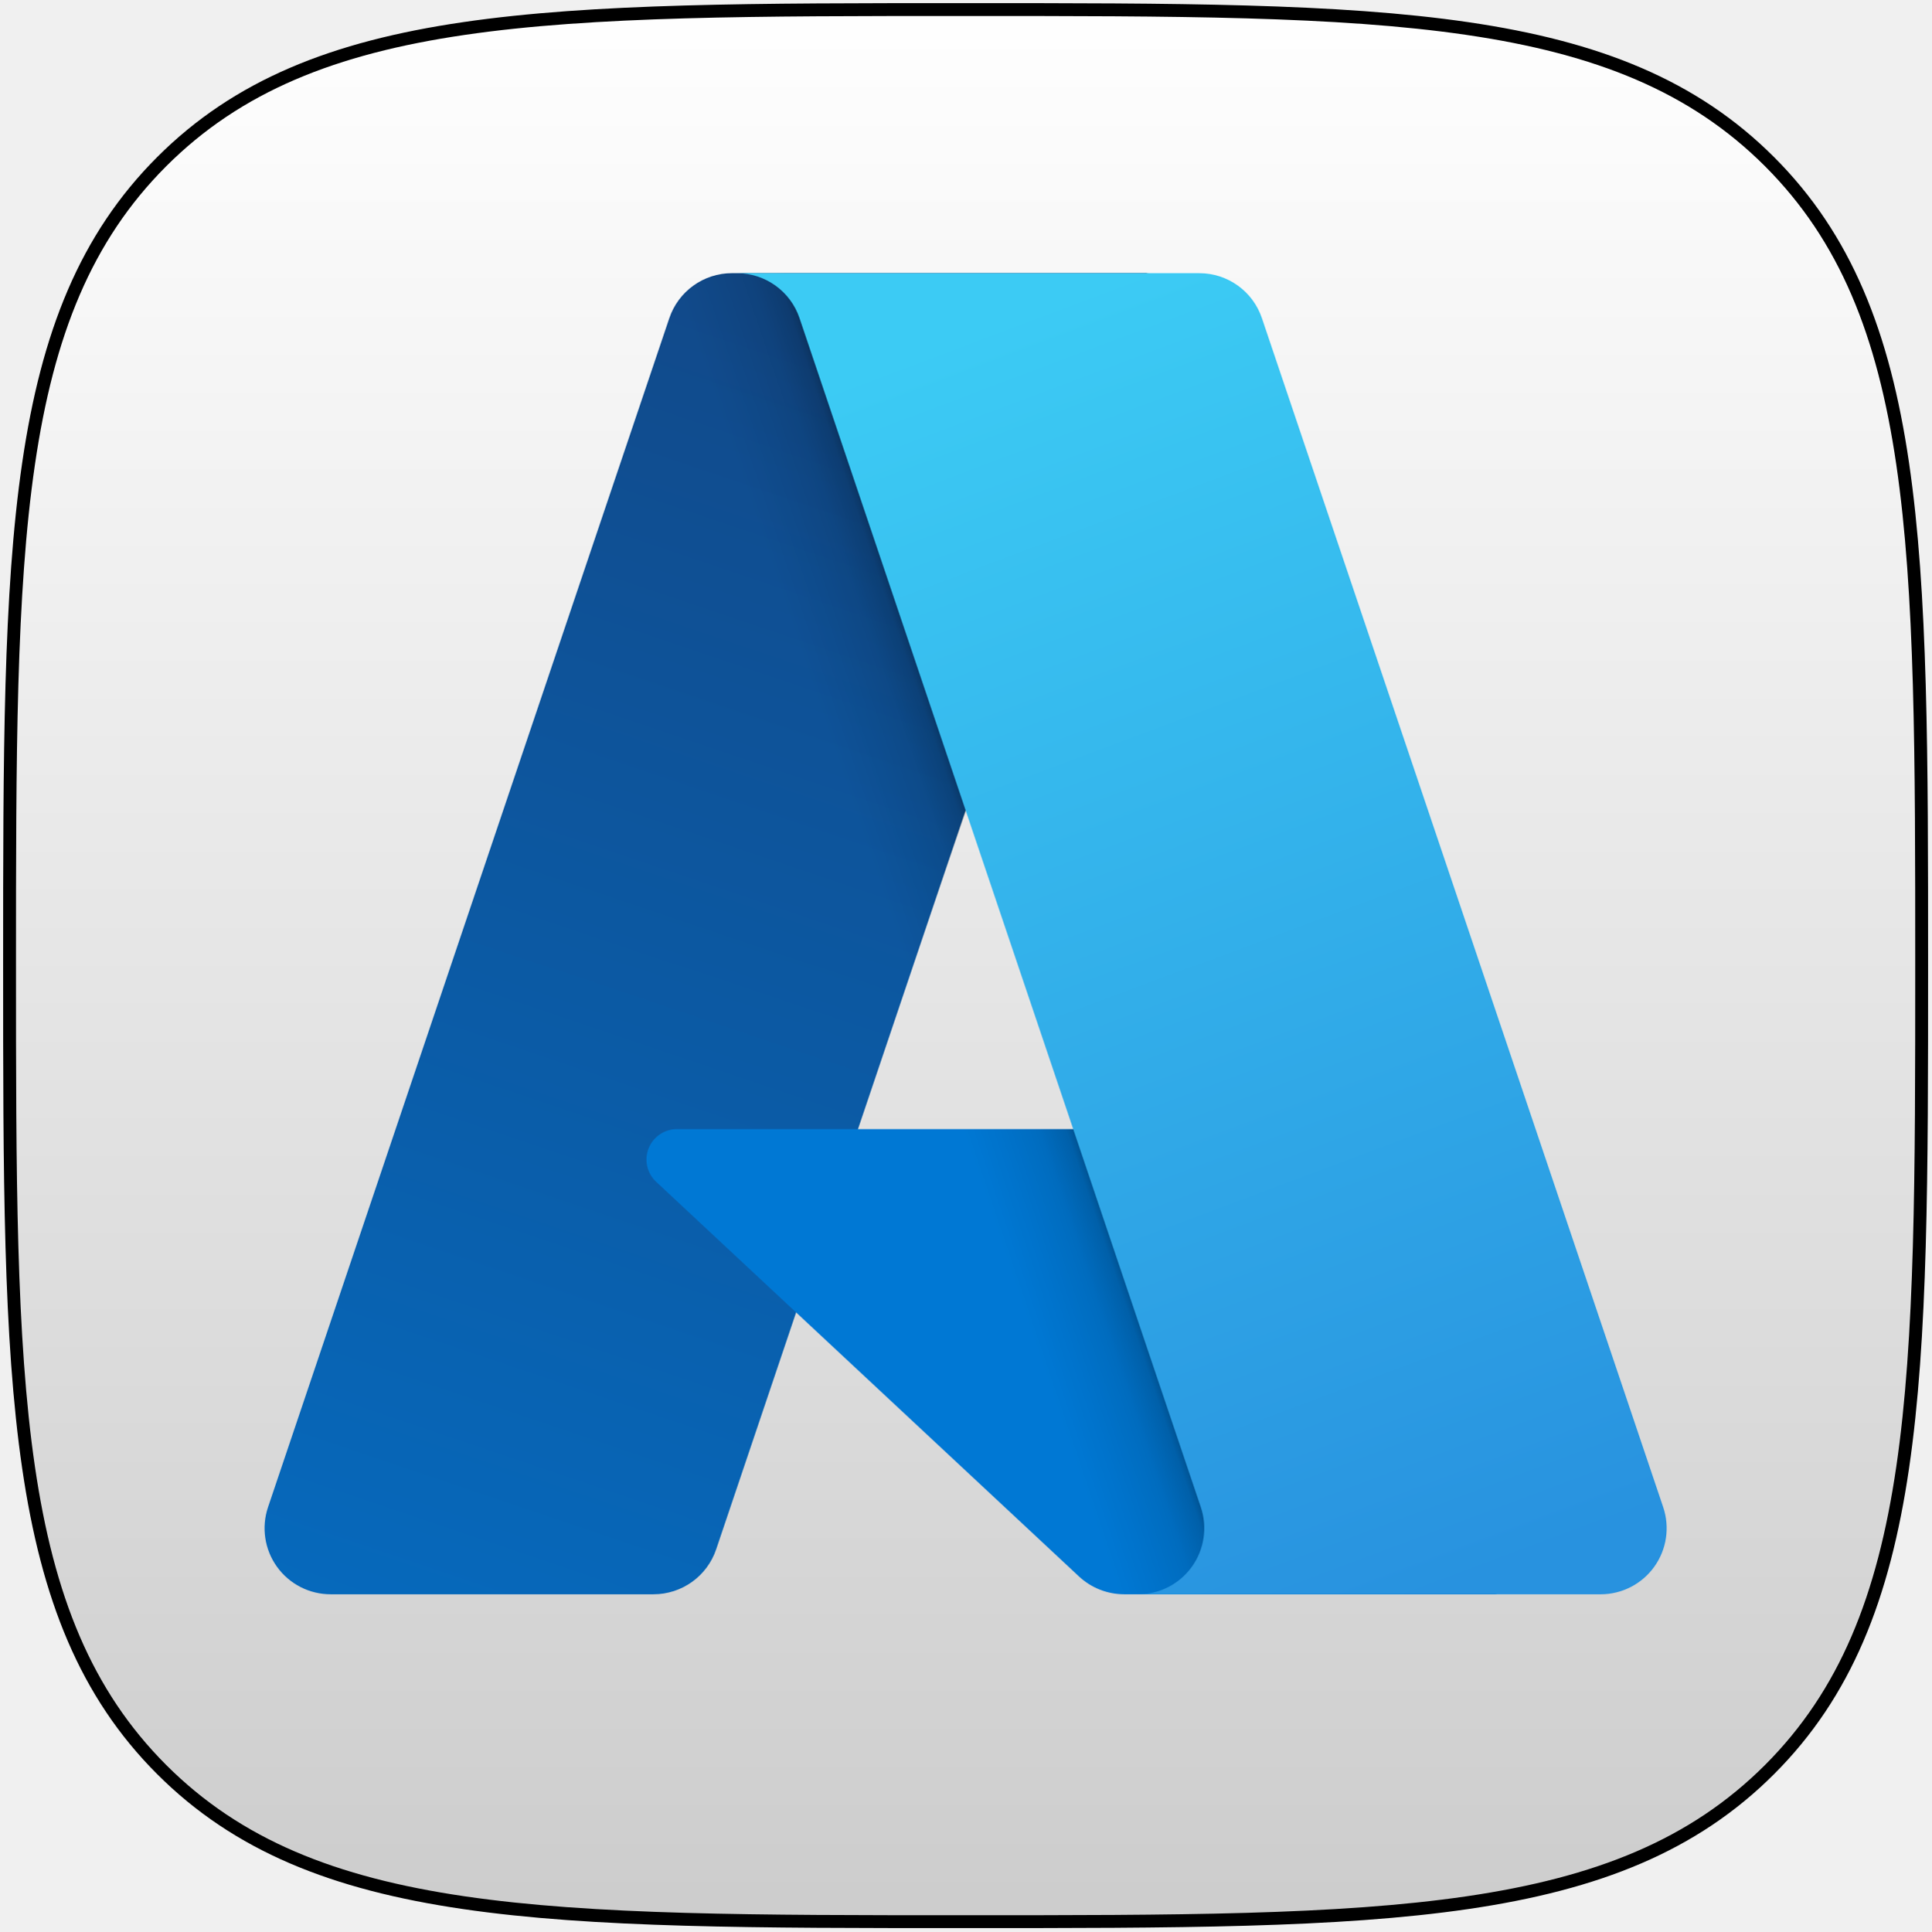
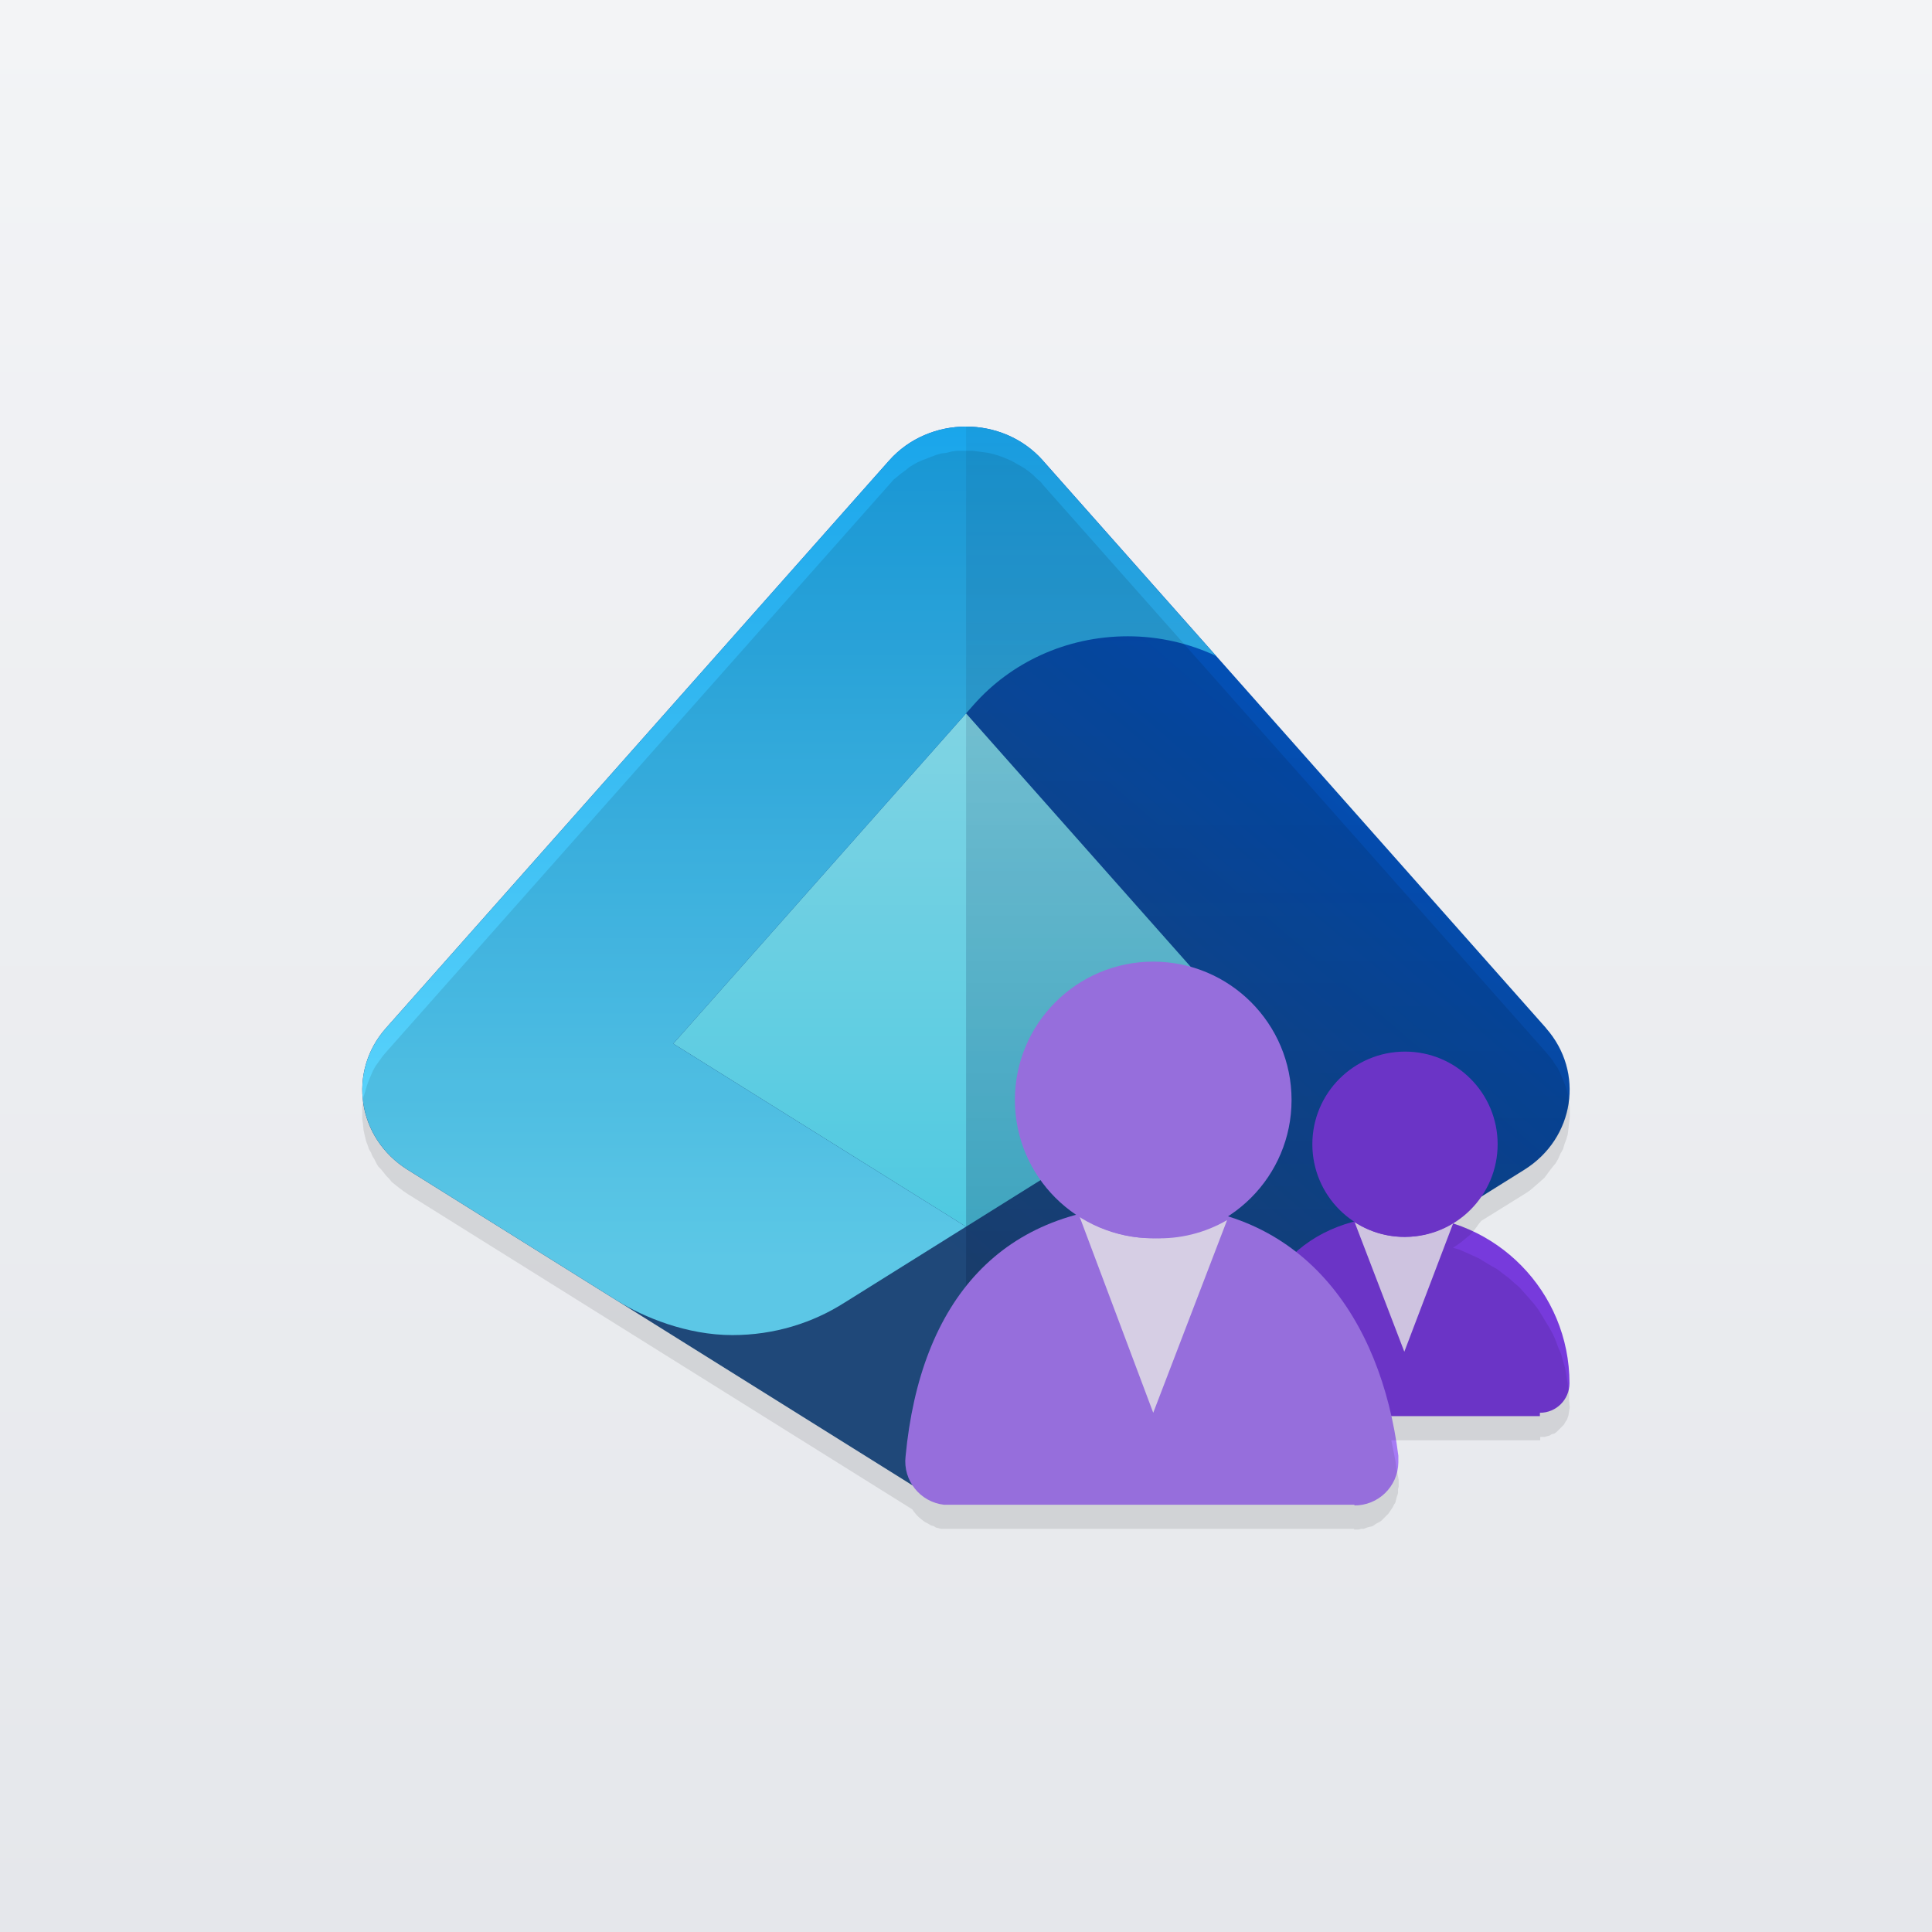
- <svg xmlns="http://www.w3.org/2000/svg" xmlns:xlink="http://www.w3.org/1999/xlink" width="606px" height="606px" viewBox="0 0 606 606" version="1.1">
+ <svg xmlns="http://www.w3.org/2000/svg" width="80" height="80" viewBox="0 0 80 80" fill="none">
+   <rect width="80" height="80" fill="url(#paint0_linear_azrb2c)" />
+   <g transform="translate(15.000 15.000) scale(2.77778)">
+     <path d="m17.647,9.926L10.147,1.466c-.599-.676-1.694-.676-2.294,0L.353,9.926c-.579.654-.428,1.641.323,2.111l7.499,4.688c.5.313,1.148.313,1.648,0l7.499-4.688c.751-.469.902-1.457.323-2.111h0Z" fill="url(#uuid-9d0070d1-e6c3-4bd4-b769-bd580face6b5)" stroke-width="0" />
+     <polygon points="4.636 10.158 4.688 10.19 9.001 12.886 9.001 12.886 13.365 10.158 13.366 10.158 13.365 10.158 9.001 5.234 4.636 10.158" fill="url(#uuid-fb07e9fb-fda1-4a99-a975-89a57f51488c)" stroke-width="0" />
+     <path d="m10.148,1.466c-.599-.676-1.694-.676-2.294,0L.354,9.926c-.579.654-.428,1.641.323,2.111,0,0,2.776,1.735,3.126,1.954.388.242,1.033.511,1.715.511.621,0,1.197-.18,1.676-.487,0,0,0,0,.002-.001l1.804-1.128-4.364-2.728,4.474-5.047c.55-.627,1.377-1.026,2.302-1.026.472,0,.917.107,1.314.292l-2.579-2.909v-.002Z" fill="url(#uuid-0c7ec16c-4a4b-408a-abd1-068f8547eaaa)" stroke-width="0" />
+     <path d="m9.001,16.96c.287,0,.574-.078.824-.234l7.499-4.688c.751-.469.902-1.457.323-2.111L10.148,1.466c-.3-.338-.723-.507-1.147-.507v16.001Z" fill="url(#uuid-7312c86b-36d7-451e-ab4d-b3e40d80aa42)" fill-opacity=".5" isolation="isolate" opacity=".5" stroke-width="0" />
+     <path d="m17.556,15.66c.243,0,.44-.197.44-.44h0c0-1.362-1.09-2.475-2.452-2.502-1.531,0-2.322.951-2.472,2.502-.024.242.149.459.39.49h4.093v-.05Z" fill="#773adc" stroke-width="0" />
+     <path d="m15.544,13.038c-.266.002-.528-.074-.751-.22l.741,1.932.731-1.922c-.216.135-.466.208-.721.21Z" fill="#fff" isolation="isolate" opacity=".8" stroke-width="0" />
+     <circle cx="15.544" cy="11.657" r="1.381" fill="#773adc" stroke-width="0" />
+     <path d="m14.784,17.041c.359.006.655-.281.661-.64,0-.007,0-.013,0-.02v-.08c-.26-2.052-1.431-3.733-3.673-3.733s-3.453,1.421-3.673,3.743c-.041.357.216.679.573.72.002,0,.005,0,.008,0h6.115l-.01.01Z" fill="#a67af4" stroke-width="0" />
+     <path d="m11.801,13.058c-.395.002-.781-.113-1.111-.33l1.101,2.932,1.101-2.872c-.33.192-.709.286-1.091.27Z" fill="#fff" isolation="isolate" opacity=".8" stroke-width="0" />
+     <circle cx="11.791" cy="10.997" r="2.062" fill="#a67af4" stroke-width="0" />
+   </g>
+   <g transform="translate(15.000 16.000) scale(2.77778)">
+     <path fill-rule="evenodd" fill="black" fill-opacity="0.1" d="M10.11 1.42 L10.06 1.38 L10.00 1.32 L9.94 1.27 L9.87 1.22 L9.82 1.19 L9.75 1.15 L9.68 1.11 L9.61 1.08 L9.56 1.06 L9.48 1.03 L9.41 1.01 L9.33 0.99 L9.25 0.98 L9.18 0.97 L9.10 0.96 L9.02 0.96 L8.94 0.96 L8.86 0.96 L8.79 0.97 L8.71 0.99 L8.63 1.00 L8.56 1.02 L8.48 1.05 L8.43 1.07 L8.35 1.10 L8.28 1.13 L8.21 1.17 L8.16 1.20 L8.10 1.25 L8.03 1.30 L7.97 1.35 L7.92 1.39 L7.85 1.47 L0.35 9.93 L0.30 9.99 L0.25 10.06 L0.20 10.13 L0.16 10.20 L0.13 10.27 L0.10 10.34 L0.07 10.42 L0.05 10.49 L0.02 10.59 L0.01 10.67 L0.00 10.74 L0.00 10.82 L0.00 10.92 L0.01 10.99 L0.02 11.09 L0.04 11.18 L0.06 11.26 L0.08 11.31 L0.10 11.37 L0.13 11.42 L0.15 11.47 L0.18 11.52 L0.21 11.58 L0.24 11.63 L0.28 11.67 L0.32 11.72 L0.36 11.77 L0.40 11.81 L0.44 11.86 L0.49 11.90 L0.54 11.94 L0.62 12.00 L0.68 12.04 L8.20 16.74 L8.22 16.77 L8.26 16.82 L8.30 16.86 L8.35 16.90 L8.39 16.93 L8.43 16.95 L8.48 16.98 L8.52 16.99 L8.55 17.01 L8.59 17.02 L8.63 17.03 L8.67 17.03 L14.79 17.03 L14.78 17.04 L14.80 17.04 L14.85 17.04 L14.89 17.03 L14.93 17.03 L14.98 17.01 L15.02 17.00 L15.06 16.99 L15.09 16.97 L15.12 16.95 L15.16 16.93 L15.19 16.91 L15.22 16.88 L15.26 16.84 L15.30 16.80 L15.32 16.77 L15.34 16.74 L15.36 16.71 L15.38 16.67 L15.40 16.64 L15.41 16.60 L15.42 16.56 L15.44 16.50 L15.44 16.44 L15.45 16.40 L15.45 16.30 L15.42 16.15 L15.40 16.01 L15.37 15.86 L15.34 15.71 L17.56 15.71 L17.56 15.66 L17.62 15.66 L17.66 15.65 L17.70 15.64 L17.73 15.62 L17.77 15.61 L17.80 15.59 L17.83 15.56 L17.87 15.52 L17.91 15.48 L17.94 15.43 L17.96 15.40 L17.98 15.34 L17.99 15.28 L18.00 15.22 L17.99 15.12 L17.99 14.99 L17.97 14.87 L17.95 14.75 L17.93 14.63 L17.90 14.53 L17.87 14.42 L17.83 14.33 L17.79 14.22 L17.75 14.13 L17.69 14.02 L17.64 13.94 L17.58 13.84 L17.53 13.76 L17.47 13.68 L17.41 13.61 L17.33 13.52 L17.25 13.43 L17.18 13.37 L17.09 13.29 L17.01 13.23 L16.92 13.16 L16.83 13.11 L16.73 13.05 L16.65 13.00 L16.54 12.95 L16.45 12.91 L16.36 12.87 L16.26 12.84 L16.32 12.80 L16.39 12.75 L16.45 12.70 L16.50 12.66 L16.54 12.62 L16.59 12.56 L16.64 12.49 L16.68 12.44 L17.34 12.03 L17.40 11.99 L17.46 11.94 L17.54 11.87 L17.62 11.80 L17.68 11.72 L17.74 11.64 L17.79 11.58 L17.83 11.51 L17.86 11.44 L17.90 11.37 L17.92 11.30 L17.95 11.22 L17.97 11.15 L17.98 11.07 L17.99 10.98 L18.00 10.90 L18.00 10.82 L18.00 10.74 L17.99 10.67 L17.98 10.59 L17.96 10.51 L17.94 10.44 L17.91 10.36 L17.88 10.29 L17.85 10.22 L17.82 10.16 L17.77 10.09 L17.74 10.04 L17.70 9.99 L17.65 9.93 L10.15 1.47 Z" />
+   </g>
  <defs>
-     <linearGradient x1="50%" y1="0%" x2="50%" y2="100%" id="linearGradient-1">
-       <stop stop-color="#FFFFFF" stop-opacity="0.2" offset="0%" />
-       <stop stop-color="#000000" stop-opacity="0.2" offset="100%" />
+     <linearGradient id="paint0_linear_azrb2c" x1="40" y1="0" x2="40" y2="80" gradientUnits="userSpaceOnUse">
+       <stop stop-color="#F3F4F6" />
+       <stop offset="1" stop-color="#E5E7EB" />
    </linearGradient>
-     <path d="M552.269,552.269 C600,504.538 600,431.458 600,300 C600,168.542 600,95.462 552.269,47.731 C504.538,0 431.458,0 300,0 C168.542,0 95.462,0 47.731,47.731 C0,95.462 0,168.542 0,300 C0,431.458 0,504.538 47.731,552.269 C95.462,600 168.542,600 300,600 C431.458,600 504.538,600 552.269,552.269 Z" id="path-2" />
-     <path d="M385.456,163.35 L362.782,163.35 L288.412,163.35 L199.53,163.35 L199.53,240.488 L306.551,240.488 C296.574,289.493 254.854,317.625 199.53,317.625 C134.229,317.625 81.626,264.99 81.626,199.65 C81.626,134.31 134.229,81.675 199.53,81.675 C227.646,81.675 253.04,91.657 272.993,107.993 L331.039,49.913 C295.667,19.058 250.32,0 199.53,0 C88.882,0 0,88.935 0,199.65 C0,310.365 88.882,399.3 199.53,399.3 C299.295,399.3 389.991,326.7 389.991,199.65 C389.991,187.852 388.177,175.148 385.456,163.35 L385.456,163.35 Z" id="path-3" />
-     <path d="M385.456,163.35 L362.782,163.35 L288.412,163.35 L199.53,163.35 L199.53,240.488 L306.551,240.488 C296.574,289.493 254.854,317.625 199.53,317.625 C134.229,317.625 81.626,264.99 81.626,199.65 C81.626,134.31 134.229,81.675 199.53,81.675 C227.646,81.675 253.04,91.657 272.993,107.993 L331.039,49.913 C295.667,19.058 250.32,0 199.53,0 C88.882,0 0,88.935 0,199.65 C0,310.365 88.882,399.3 199.53,399.3 C299.295,399.3 389.991,326.7 389.991,199.65 C389.991,187.852 388.177,175.148 385.456,163.35 L385.456,163.35 Z" id="path-5" />
-     <path d="M385.456,163.35 L362.782,163.35 L288.412,163.35 L199.53,163.35 L199.53,240.488 L306.551,240.488 C296.574,289.493 254.854,317.625 199.53,317.625 C134.229,317.625 81.626,264.99 81.626,199.65 C81.626,134.31 134.229,81.675 199.53,81.675 C227.646,81.675 253.04,91.657 272.993,107.993 L331.039,49.913 C295.667,19.058 250.32,0 199.53,0 C88.882,0 0,88.935 0,199.65 C0,310.365 88.882,399.3 199.53,399.3 C299.295,399.3 389.991,326.7 389.991,199.65 C389.991,187.852 388.177,175.148 385.456,163.35 L385.456,163.35 Z" id="path-7" />
-     <path d="M385.456,163.35 L362.782,163.35 L288.412,163.35 L199.53,163.35 L199.53,240.488 L306.551,240.488 C296.574,289.493 254.854,317.625 199.53,317.625 C134.229,317.625 81.626,264.99 81.626,199.65 C81.626,134.31 134.229,81.675 199.53,81.675 C227.646,81.675 253.04,91.657 272.993,107.993 L331.039,49.913 C295.667,19.058 250.32,0 199.53,0 C88.882,0 0,88.935 0,199.65 C0,310.365 88.882,399.3 199.53,399.3 C299.295,399.3 389.991,326.7 389.991,199.65 C389.991,187.852 388.177,175.148 385.456,163.35 L385.456,163.35 Z" id="path-9" />
+     <defs>
+       <linearGradient id="uuid-9d0070d1-e6c3-4bd4-b769-bd580face6b5" x1="7.697" y1="779.148" x2="14.082" y2="786.61" gradientTransform="translate(0 791.516) scale(1 -1)" gradientUnits="userSpaceOnUse">
+         <stop offset="0" stop-color="#225086" />
+         <stop offset="1" stop-color="#0055c5" />
+       </linearGradient>
+       <linearGradient id="uuid-fb07e9fb-fda1-4a99-a975-89a57f51488c" x1="9.001" y1="775.935" x2="9.001" y2="794.824" gradientTransform="translate(0 791.516) scale(1 -1)" gradientUnits="userSpaceOnUse">
+         <stop offset="0" stop-color="#44dbf9" />
+         <stop offset="1" stop-color="#cbf8ff" />
+       </linearGradient>
+       <linearGradient id="uuid-0c7ec16c-4a4b-408a-abd1-068f8547eaaa" x1="6.364" y1="778.143" x2="6.364" y2="794.391" gradientTransform="translate(0 791.516) scale(1 -1)" gradientUnits="userSpaceOnUse">
+         <stop offset="0" stop-color="#6df" />
+         <stop offset="1" stop-color="#0294e4" />
+       </linearGradient>
+       <linearGradient id="uuid-7312c86b-36d7-451e-ab4d-b3e40d80aa42" x1="13.5" y1="774.7" x2="13.5" y2="790.761" gradientTransform="translate(0 791.516) scale(1 -1)" gradientUnits="userSpaceOnUse">
+         <stop offset="0" stop-color="#041642" />
+         <stop offset="1" stop-color="#041642" stop-opacity=".25" />
+       </linearGradient>
+     </defs>
  </defs>
-   <g id="Page-1" stroke="none" stroke-width="1" fill="none" fill-rule="evenodd">
-     <g id="google" transform="translate(3, 3)">
-       <g id="Squircle2-Copy-6">
-         <g id="Shape">
-           <use fill="#FFFFFF" xlink:href="#path-2" />
-           <use stroke="#000000" stroke-width="4.04" fill="url(#linearGradient-1)" xlink:href="#path-2" />
-         </g>
-       </g>
-       <g transform="translate(60,50)">
-         <g transform="scale(5.0, 5.0)">
-           <defs>
-             <linearGradient id="e399c19f-b68f-429d-b176-18c2117ff73c" x1="-1032.172" x2="-1059.213" y1="145.312" y2="65.426" gradientTransform="matrix(1 0 0 -1 1075 158)" gradientUnits="userSpaceOnUse">
-               <stop offset="0" stop-color="#114a8b" />
-               <stop offset="1" stop-color="#0669bc" />
-             </linearGradient>
-             <linearGradient id="ac2a6fc2-ca48-4327-9a3c-d4dcc3256e15" x1="-1023.725" x2="-1029.98" y1="108.083" y2="105.968" gradientTransform="matrix(1 0 0 -1 1075 158)" gradientUnits="userSpaceOnUse">
-               <stop offset="0" stop-opacity=".3" />
-               <stop offset=".071" stop-opacity=".2" />
-               <stop offset=".321" stop-opacity=".1" />
-               <stop offset=".623" stop-opacity=".05" />
-               <stop offset="1" stop-opacity="0" />
-             </linearGradient>
-             <linearGradient id="a7fee970-a784-4bb1-af8d-63d18e5f7db9" x1="-1027.165" x2="-997.482" y1="147.642" y2="68.561" gradientTransform="matrix(1 0 0 -1 1075 158)" gradientUnits="userSpaceOnUse">
-               <stop offset="0" stop-color="#3ccbf4" />
-               <stop offset="1" stop-color="#2892df" />
-             </linearGradient>
-           </defs>
-           <path fill="url(#e399c19f-b68f-429d-b176-18c2117ff73c)" d="M33.338 6.544h26.038l-27.03 80.087a4.152 4.152 0 0 1-3.933 2.824H8.149a4.145 4.145 0 0 1-3.928-5.47L29.404 9.368a4.152 4.152 0 0 1 3.934-2.825z" />
-           <path fill="#0078d4" d="M71.175 60.261h-41.29a1.911 1.911 0 0 0-1.305 3.309l26.532 24.764a4.171 4.171 0 0 0 2.846 1.121h23.38z" />
-           <path fill="url(#ac2a6fc2-ca48-4327-9a3c-d4dcc3256e15)" d="M33.338 6.544a4.118 4.118 0 0 0-3.943 2.879L4.252 83.917a4.14 4.14 0 0 0 3.908 5.538h20.787a4.443 4.443 0 0 0 3.41-2.9l5.014-14.777 17.91 16.705a4.237 4.237 0 0 0 2.666.972H81.24L71.024 60.261l-29.781.007L59.47 6.544z" />
-           <path fill="url(#a7fee970-a784-4bb1-af8d-63d18e5f7db9)" d="M66.595 9.364a4.145 4.145 0 0 0-3.928-2.82H33.648a4.146 4.146 0 0 1 3.928 2.82l25.184 74.62a4.146 4.146 0 0 1-3.928 5.472h29.02a4.146 4.146 0 0 0 3.927-5.472z" />
-         </g>
-       </g>
-     </g>
-   </g>
</svg>
